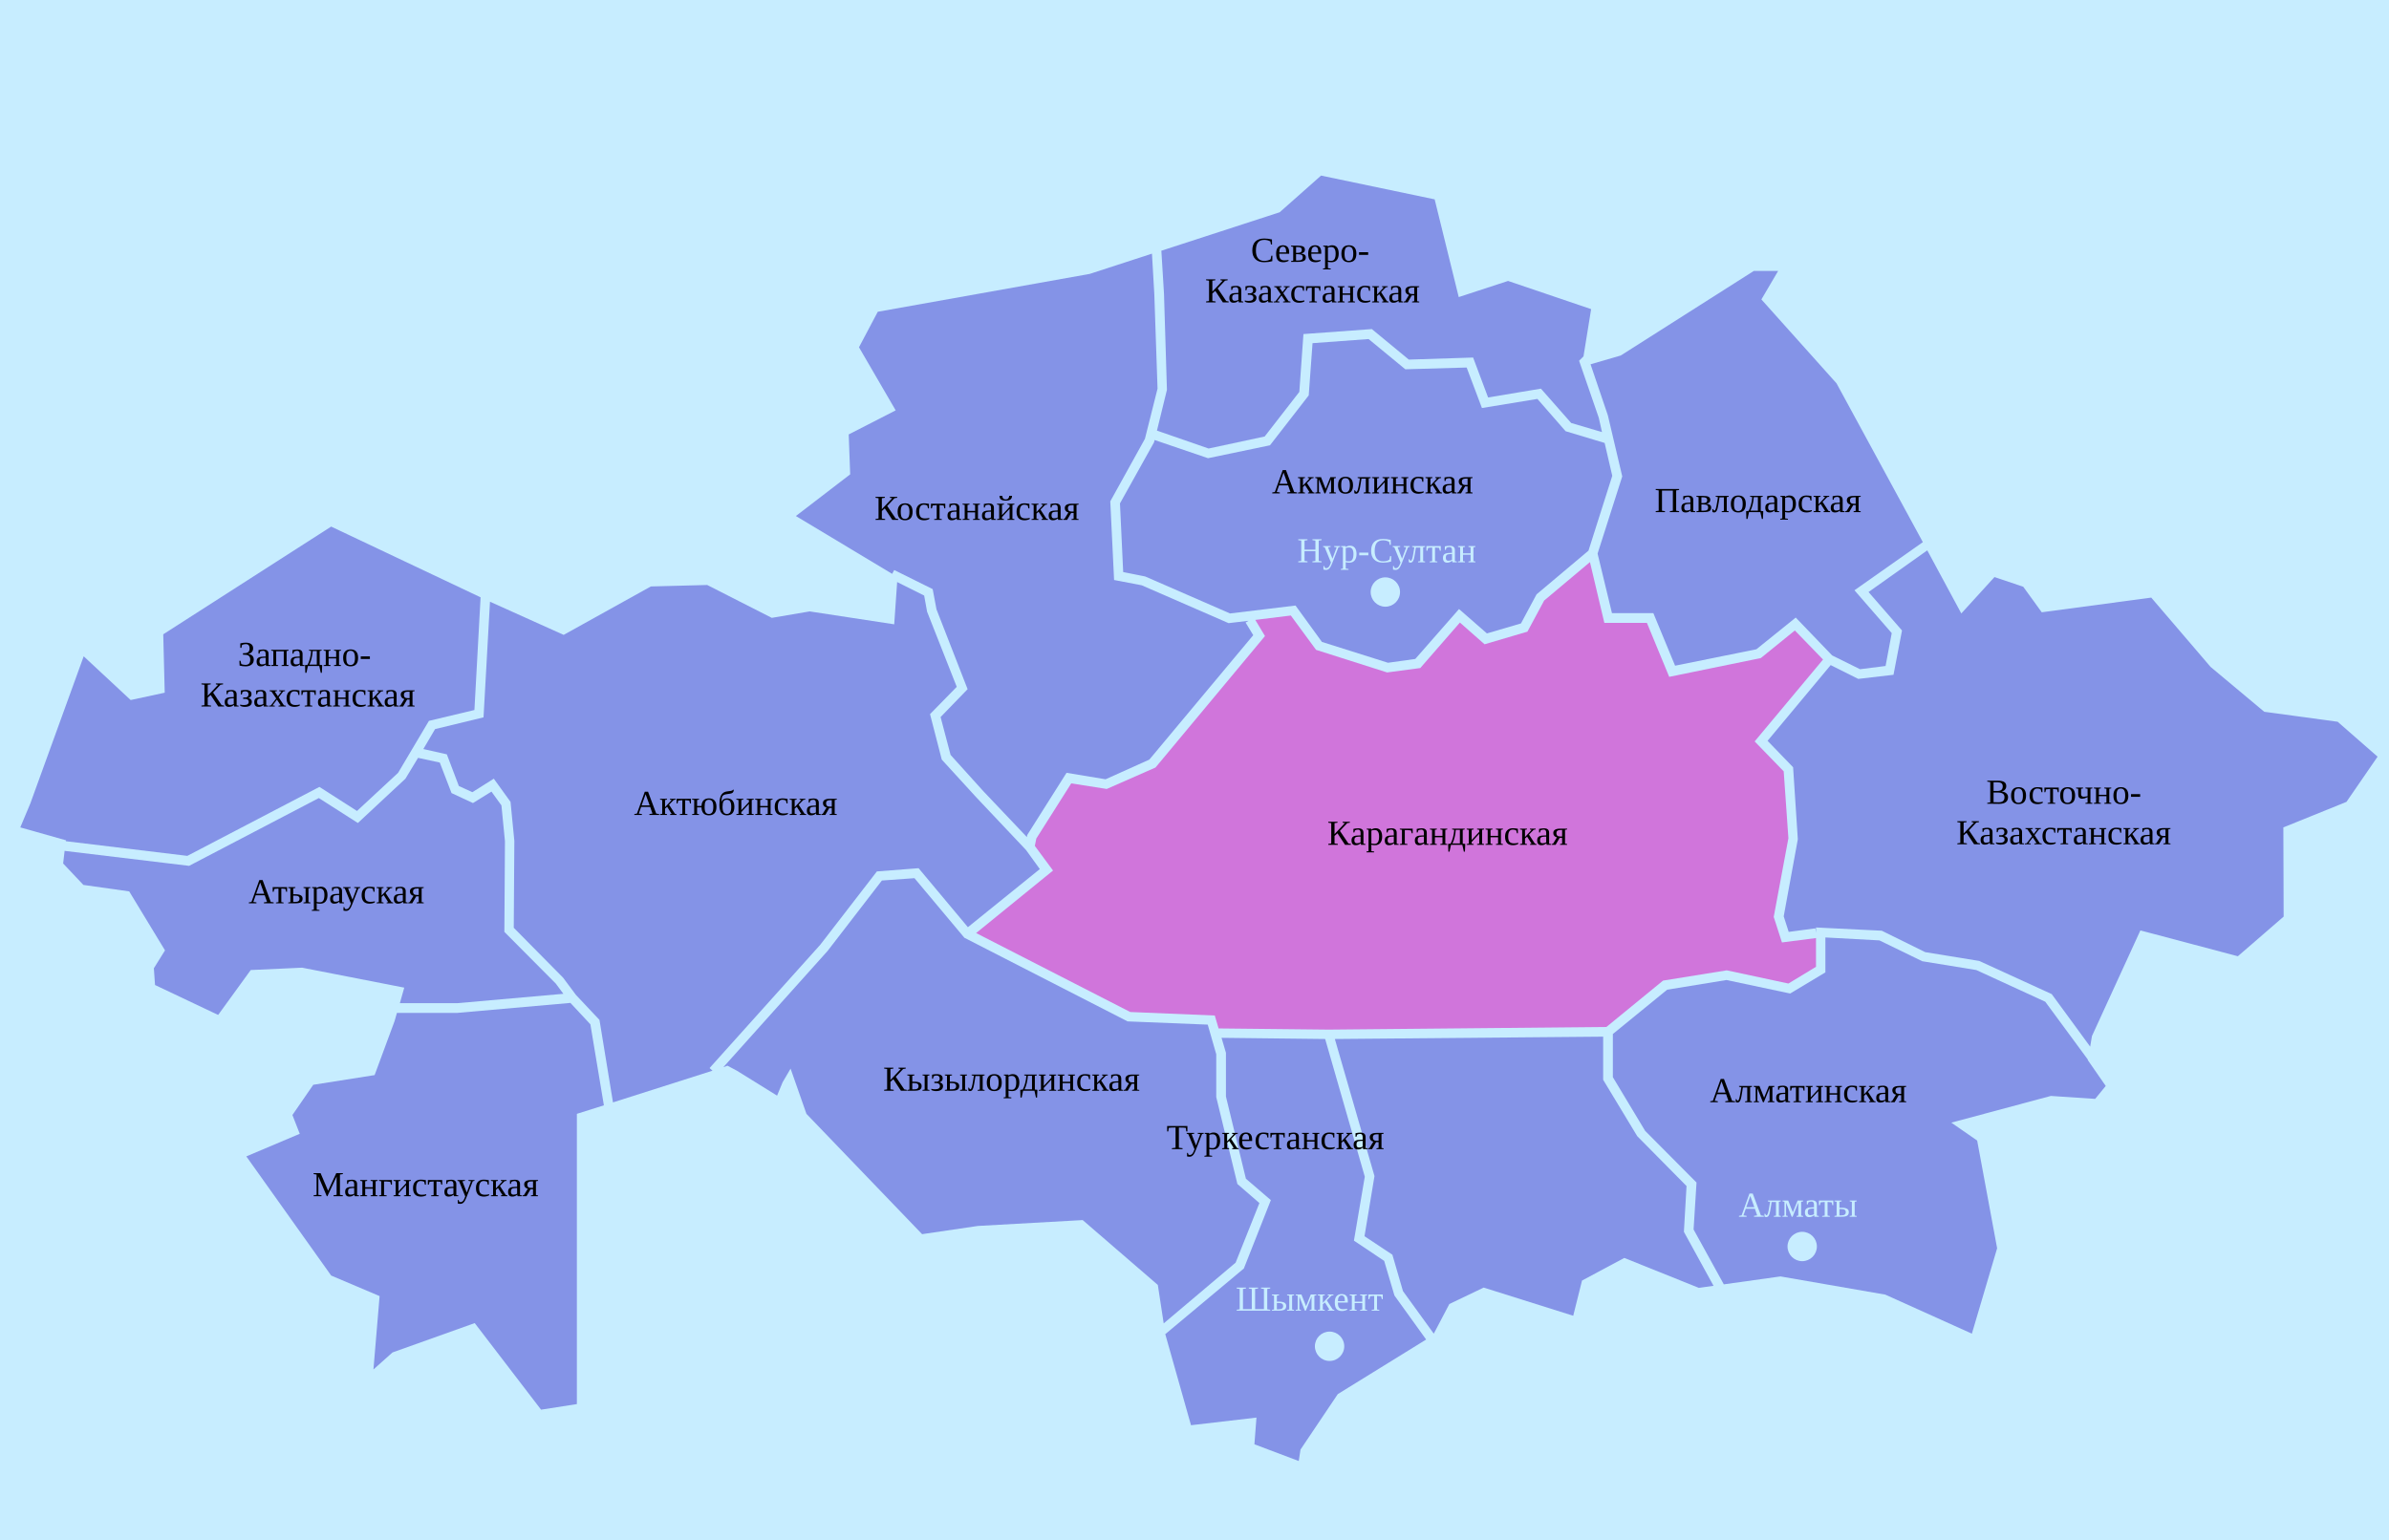
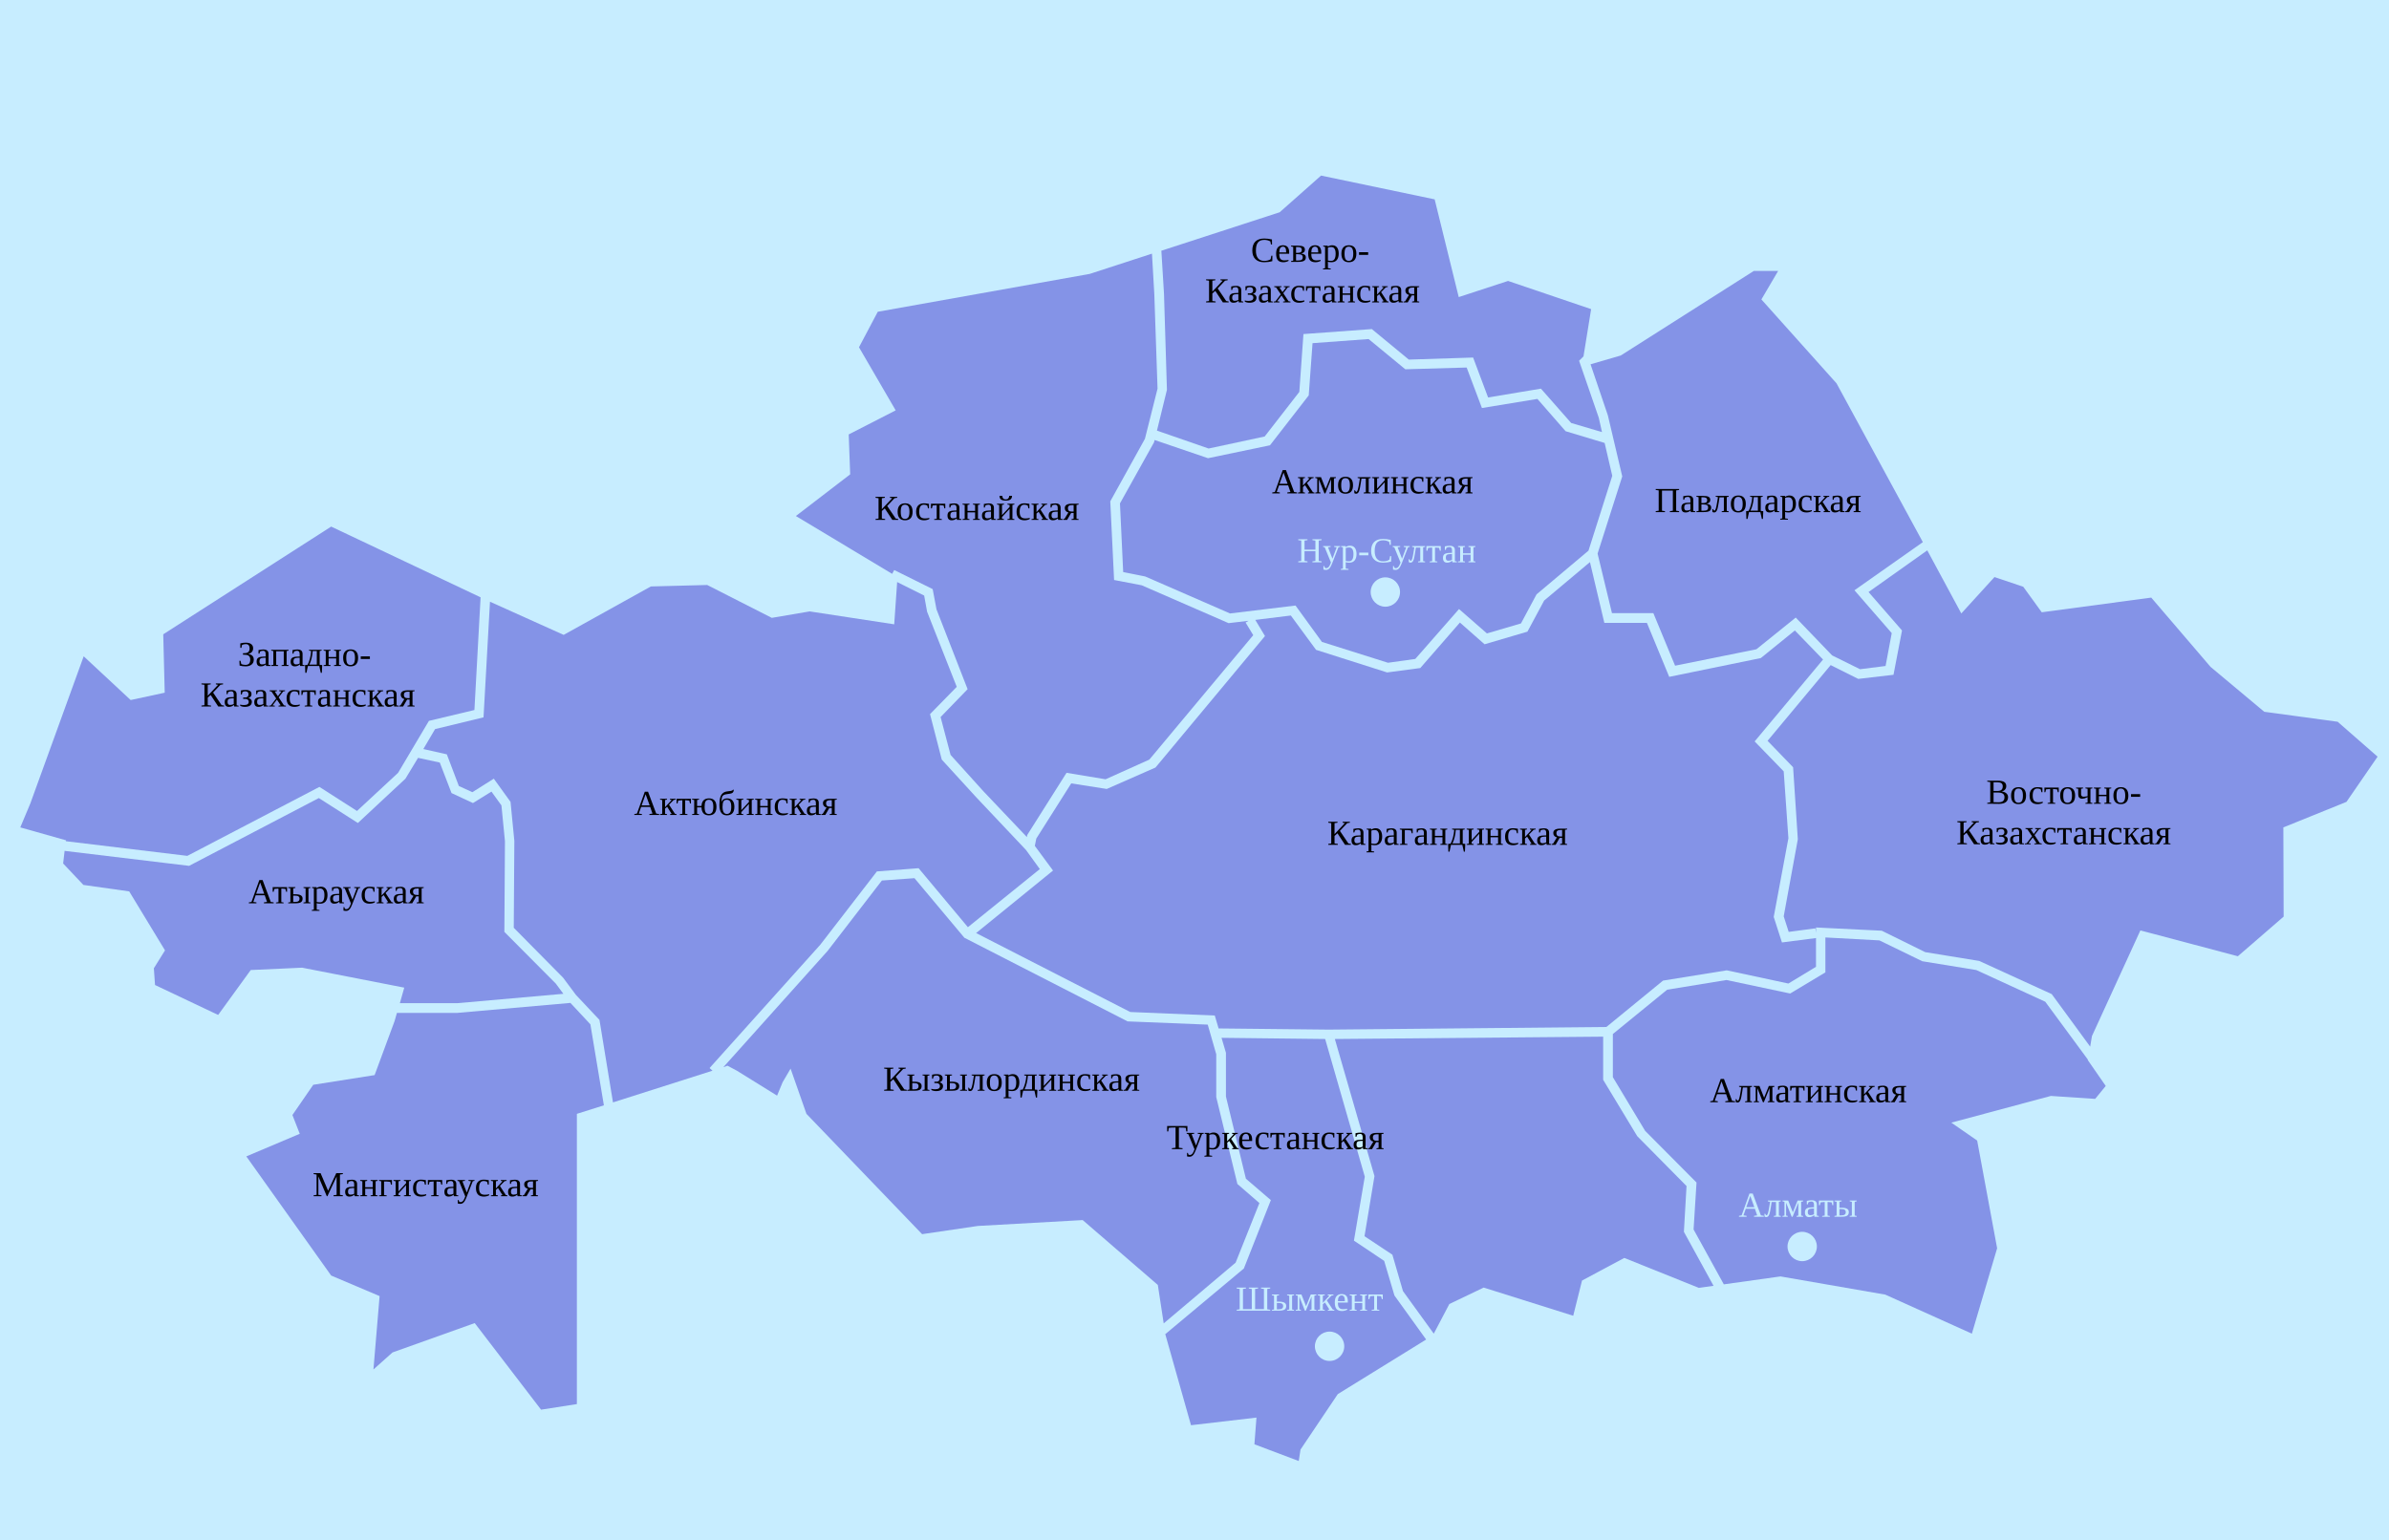
<svg xmlns="http://www.w3.org/2000/svg" version="1.1" id="Layer_1" x="0px" y="0px" viewBox="0 0 813.8 524.6" xml:space="preserve" width="90%" height="100%">
  <defs id="defs151" />
  <style type="text/css" id="style2">
	.st0{fill:#C7EDFF;}
	.st1{fill:#8493E7;}
	.st2{fill:#D075DB;}
	.st3{fill:none;}
	.st4{}
	.st5{}
	.st6{}
	.st7{}
</style>
  <rect x="-0.171" y="-0.271" class="st0" width="818.633" height="529.639" id="rect4" style="fill:#c7edff;stroke-width:0.788" />
  <polygon class="st1 region" points="609.7,155.9 607.1,144.7 593.8,140.7 584.2,129.7 565.3,132.8 560.1,119 539.2,119.6 526.7,109.3 507.6,110.7 506.3,128.5 493.1,145.5 472,149.9 453.8,143.7 453.6,144.5 442,165.3 443.1,188.7 450.6,190.2 479.5,202.8 501.8,200.1 510.8,212.5 533.3,219.6 542.6,218.3 557.5,201.3 567,209.6 578.6,206.2 583.9,196.3 601.6,181.4 " id="polygon6" transform="translate(-60.49025,6.228356)" style="fill:#8493e7" />
  <polygon class="st1 region" points="216.2,335.6 252.4,332.4 249.8,328.9 232.3,311.3 232.5,280.4 231.3,268.2 227.9,263.5 221.6,267.4 214.3,264 210.3,253.6 202.9,252 198.6,259.1 182.4,274.2 169.1,265.7 124.9,288.8 82.5,283.7 82,288 88.9,295.3 104.5,297.5 116.7,317.6 112.9,323.7 113.3,329.4 134.8,339.6 145.9,324.3 163.4,323.5 198.2,330.3 196.7,335.6 " id="polygon8" transform="translate(-60.49025,6.228356)" style="fill:#8493e7" />
  <polygon class="st1 region" points="173.3,428.4 189.8,435.4 187.7,460.4 194.2,454.6 222.2,444.6 244.8,474.1 257,472.2 257,373.3 266.2,370.4 261.6,342.8 254.8,335.5 216.3,338.9 195.7,338.9 194.9,341.7 188.1,360.1 167.2,363.4 160.1,373.7 162.6,380.1 144.4,387.8 " id="polygon10" transform="translate(-60.49025,6.228356)" style="fill:#8493e7" />
  <polygon class="st1 region" points="488.5,476.8 487.8,485.9 502.9,491.6 503.5,487.7 516.2,468.8 546.3,450.2 535.5,435.2 532,423.4 521.7,416.5 525.4,394.7 511.9,347.8 476.6,347.4 478.1,352.5 478.1,367.4 484.9,395.4 493.4,402.7 484.2,426 457.4,448.4 457.5,448.6 466.2,479.4 " id="polygon12" transform="translate(-60.49025,6.228356)" style="fill:#8493e7" />
  <polygon class="st1 region" points="196.1,257.1 206.6,239.4 222.1,235.7 224.2,197.3 173.3,173.2 116.1,209.9 116.6,229.8 105,232.3 89,217.4 70.8,267.6 67.4,275.7 83,280.1 82.9,280.4 124.3,285.4 169.3,261.9 182.1,270.1 " id="polygon14" transform="translate(-60.49025,6.228356)" style="fill:#8493e7" />
  <polygon class="st1 region" points="228.7,259.1 234.4,267 235.7,280.3 235.5,309.9 252.3,326.9 256.7,332.8 264.7,341.3 269.3,369.4 303.2,358.6 302.2,357.7 339.9,315.7 359.2,290.7 373.4,289.6 390.2,309.7 414.7,289.9 410,283.4 393.1,265.5 381.3,252.6 377.3,237.1 386.4,227.8 376.3,202.2 375.3,196.7 366.1,192.1 365.1,206.5 336.3,202.1 323.4,204.3 301.4,193.1 282.2,193.6 252.5,210.1 227.4,198.8 225.2,238.2 208.7,242.2 204.7,249 212.7,250.8 216.8,261.6 221.4,263.7 " id="polygon16" transform="translate(-60.49025,6.228356)" style="fill:#8493e7" />
  <polygon class="st1 region" points="472.2,146.6 491.3,142.5 503.1,127.3 504.5,107.6 527.8,105.9 540.4,116.3 562.3,115.6 567.4,129.2 585.4,126.2 595.7,137.9 606.2,141 605.1,136.1 598.4,116.7 599.9,115.2 602.5,99.1 574.2,89.5 557.4,95 549.2,61.7 510.5,53.6 496.4,66.1 456.1,79.2 457,93.9 458,126.6 454.6,140.5 " id="polygon18" transform="translate(-60.49025,6.228356)" style="fill:#8493e7" />
  <polygon class="st1 region" points="660.5,95.8 666.2,86.1 657.9,86.1 612.6,114.9 602.3,117.9 608.2,135.3 613.1,156.1 604.7,182.4 609.6,202.7 623.7,202.7 631.1,220.6 658.8,215 672.2,204.2 684.6,217.1 694.1,221.8 702.8,220.7 704.9,209.5 692.2,194.9 715.5,178.5 686.1,124.4 " id="polygon20" transform="translate(-60.49025,6.228356)" style="fill:#8493e7" />
  <polygon class="st1 region" points="372,293 360.9,293.8 342.4,317.8 306.9,357.4 308.3,356.9 311.5,358.6 325.2,367.1 327.1,362.5 329.8,357.9 335.2,373.3 374.6,414.3 393.6,411.5 429.3,409.5 454.9,431.6 456.9,444.7 481.4,424 489.5,403.7 482,397.2 474.8,367.6 474.8,353 471.9,342.9 444.6,341.8 389,313.3 " id="polygon22" transform="translate(-60.49025,6.228356)" style="fill:#8493e7" />
  <polygon class="st1 region" points="359.5,100 353.1,112.1 365.6,133.6 349.6,141.8 350.1,155.4 331.6,169.6 364.4,189.3 365.1,188 378.2,194.5 379.5,201.4 390.1,228.6 380.9,238.1 384.3,251 395.4,263.3 410.3,279 410.4,278.3 423.8,257.1 437.1,259.3 452,252.6 487.4,210.2 484.8,205.9 485.8,205.3 479,206.1 449.4,193.2 440,191.4 438.7,164.6 450.5,143.3 454.8,126.2 453.7,94 452.9,80.2 431.7,87.1 " id="polygon24" transform="translate(-60.49025,6.228356)" style="fill:#8493e7" />
  <polygon class="st1 region" points="538.4,433.7 548.9,448.2 554.2,438.1 565.9,432.5 596.4,442.1 599.4,430.1 613.8,422.4 639.2,432.6 644.2,431.9 634.1,413.5 635,397.9 618.2,380.9 606.6,361.7 606.6,347 515.2,347.8 528.7,394.5 525.3,415 534.8,421.3 " id="polygon26" transform="translate(-60.49025,6.228356)" style="fill:#8493e7" />
-   <polygon class="st2 region" points="586.5,198.4 580.8,209 566.2,213.3 557.8,205.9 544.3,221.4 533,222.9 508.8,215.2 500.2,203.5 488.1,205 491.4,210.5 454.1,255.3 437.5,262.6 425.4,260.7 413.5,279.5 413,282 419.2,290.4 393,311.7 445.5,338.6 474.3,339.8 475.6,344.2 513.1,344.6 607.7,343.7 627,327.9 648.7,324.4 669.7,328.9 679.1,323.2 679.1,313.4 667.5,314.9 664.7,306.2 669.7,279.4 668.1,256.6 658.2,246.4 681.5,218.5 671.9,208.6 660.3,218 629.1,224.4 621.5,206 607,206 602.1,185.3 " id="polygon28" transform="translate(-60.49025,6.228356)" style="fill:#d075db" />
+   <polygon class="st1 region" points="586.5,198.4 580.8,209 566.2,213.3 557.8,205.9 544.3,221.4 533,222.9 508.8,215.2 500.2,203.5 488.1,205 491.4,210.5 454.1,255.3 437.5,262.6 425.4,260.7 413.5,279.5 413,282 419.2,290.4 393,311.7 445.5,338.6 474.3,339.8 475.6,344.2 513.1,344.6 607.7,343.7 627,327.9 648.7,324.4 669.7,328.9 679.1,323.2 679.1,313.4 667.5,314.9 664.7,306.2 669.7,279.4 668.1,256.6 658.2,246.4 681.5,218.5 671.9,208.6 660.3,218 629.1,224.4 621.5,206 607,206 602.1,185.3 " id="polygon28" transform="translate(-60.49025,6.228356)" style="fill:#8493e7" />
  <polygon class="st1 region" points="716.3,318.2 734.7,321.2 759.4,332.5 772.5,350.4 773.1,346.8 789.6,310.8 822.8,319.6 838.4,306.1 838.3,275.7 859.8,267 870.4,251.6 856.8,239.7 831.8,236.3 813.5,221 793.3,197.4 756,202.4 749.7,193.7 739.9,190.4 728.6,202.8 717.6,182.4 717,181.3 697,195.5 708.4,208.6 705.5,223.7 693.5,225.1 684.1,220.4 662.6,246.2 671.3,255.2 672.9,279.6 672.9,279.8 668.1,306 669.8,311.3 678.9,310.1 679.1,311.6 679.1,309.8 701.5,310.9 " id="polygon30" transform="translate(-60.49025,6.228356)" style="fill:#8493e7" />
  <rect x="388.01" y="80.628" class="st3" width="115.3" height="39.9" id="rect32" style="fill:none" />
  <text id="text38" x="426.095" y="89.23">
    <tspan x="426.095" y="89.23" class="st4 st5" id="tspan34" style="">Северо-</tspan>
    <tspan x="410.495" y="103.03" class="st4 st5" id="tspan36" style="">Казахстанская</tspan>
  </text>
  <rect x="273.71" y="168.628" class="st3" width="115.3" height="39.9" id="rect40" style="fill:none" />
  <text class="st4 st5" id="text42" x="297.913" y="177.155" style="">Костанайская</text>
  <rect x="383.71" y="372.428" class="st3" width="115.3" height="39.9" id="rect44" style="fill:none" />
  <text id="text50" x="397.36" y="391.549">
    <tspan x="397.36" y="391.549" class="st4 st5" id="tspan46" style="">Туркестанская</tspan>
  </text>
  <rect x="407.71" y="159.528" class="st3" width="115.3" height="11.1" id="rect52" style="fill:none" />
  <text class="st4 st5" id="text54" x="433.26" y="168.111" style="">Акмолинская</text>
  <polygon class="st1 region" points="774.2,368.2 777.8,363.8 771.7,355 771.7,354.8 757.2,335.1 733.7,324.3 715.3,321.3 700.7,314.2 682.3,313.2 682.3,325.1 670.3,332.3 648.6,327.7 628.4,331 609.9,346.1 609.9,360.8 620.9,379.1 638.4,396.7 637.4,412.7 647.7,431.4 667,428.7 702.7,434.9 732.2,448.2 740.8,419.1 734,382.4 725.2,376.3 759.1,367.2 " id="polygon56" transform="translate(-60.49025,6.228356)" style="fill:#8493e7" />
  <rect x="555.11" y="406.028" class="st3" width="115.3" height="39.9" id="rect58" style="fill:none" />
  <text class="st0 st6 st5" id="text60" x="592.259" y="414.592" style="fill:#c7edff">Алматы</text>
  <rect x="414.11" y="183.028" class="st3" width="115.3" height="18.7" id="rect62" style="fill:none" />
  <text class="st0 st6 st5" id="text64" x="441.898" y="191.592" style="fill:#c7edff">Нур-Султан</text>
  <rect x="388.11" y="438.028" class="st3" width="115.3" height="39.9" id="rect66" style="fill:none" />
  <text class="st0 st6 st5" id="text68" x="420.931" y="446.592" style="fill:#c7edff">Шымкент</text>
  <rect x="190.31" y="269.128" class="st3" width="115.3" height="39.9" id="rect70" style="fill:none" />
  <text class="st4 st5" id="text72" x="215.957" y="277.698" style="">Актюбинская</text>
  <rect x="540.71" y="165.928" class="st3" width="115.3" height="39.9" id="rect74" style="fill:none" />
  <text class="st4 st5" id="text76" x="563.666" y="174.495" style="">Павлодарская</text>
  <rect x="643.91" y="265.328" class="st3" width="115.3" height="39.9" id="rect78" style="fill:none" />
  <text id="text84" x="676.61" y="273.876">
    <tspan x="676.61" y="273.876" class="st4 st5" id="tspan80" style="">Восточно-</tspan>
    <tspan x="666.41" y="287.676" class="st4 st5" id="tspan82" style="">Казахстанская</tspan>
  </text>
  <rect x="45.81" y="218.328" class="st3" width="115.3" height="39.9" id="rect86" style="fill:none" />
  <text id="text92" x="80.981" y="226.932">
    <tspan x="80.981" y="226.932" class="st4 st5" id="tspan88" style="">Западно-</tspan>
    <tspan x="68.281" y="240.732" class="st4 st5" id="tspan90" style="">Казахстанская</tspan>
  </text>
  <rect x="434.11" y="279.328" class="st3" width="115.3" height="39.9" id="rect94" style="fill:none" />
  <text class="st4 st5" id="text96" x="452.121" y="287.864" style="">Карагандинская</text>
  <rect x="285.21" y="363.028" class="st3" width="115.3" height="39.9" id="rect98" style="fill:none" />
  <text class="st4 st5" id="text100" x="300.836" y="371.653" style="">Кызылординская</text>
  <rect x="89.71" y="399.028" class="st3" width="115.3" height="39.9" id="rect102" style="fill:none" />
  <text class="st4 st5" id="text104" x="106.484" y="407.603" style="">Мангистауская</text>
  <rect x="55.31" y="299.228" class="st3" width="115.3" height="39.9" id="rect122" style="fill:none" />
  <text class="st4 st5" id="text124" x="84.652" y="307.792" style="">Атырауская</text>
  <rect x="556.31" y="367.028" class="st3" width="115.3" height="19.8" id="rect126" style="fill:none" />
  <text class="st4 st5" id="text128" x="582.46" y="375.555" style="">Алматинская</text>
  <rect x="462.51" y="403.628" class="st3" width="115.3" height="13.1" id="rect130" style="fill:none" />
  <text class="st4 st5" id="text132" x="486.446" y="412.233" style="" />
  <circle class="st0" cx="471.91" cy="201.728" r="5" id="circle142" style="fill:#c7edff" />
  <circle class="st0" cx="613.91" cy="424.728" r="5" id="circle144" style="fill:#c7edff" />
  <circle class="st0" cx="452.91" cy="458.728" r="5" id="circle146" style="fill:#c7edff" />
</svg>
